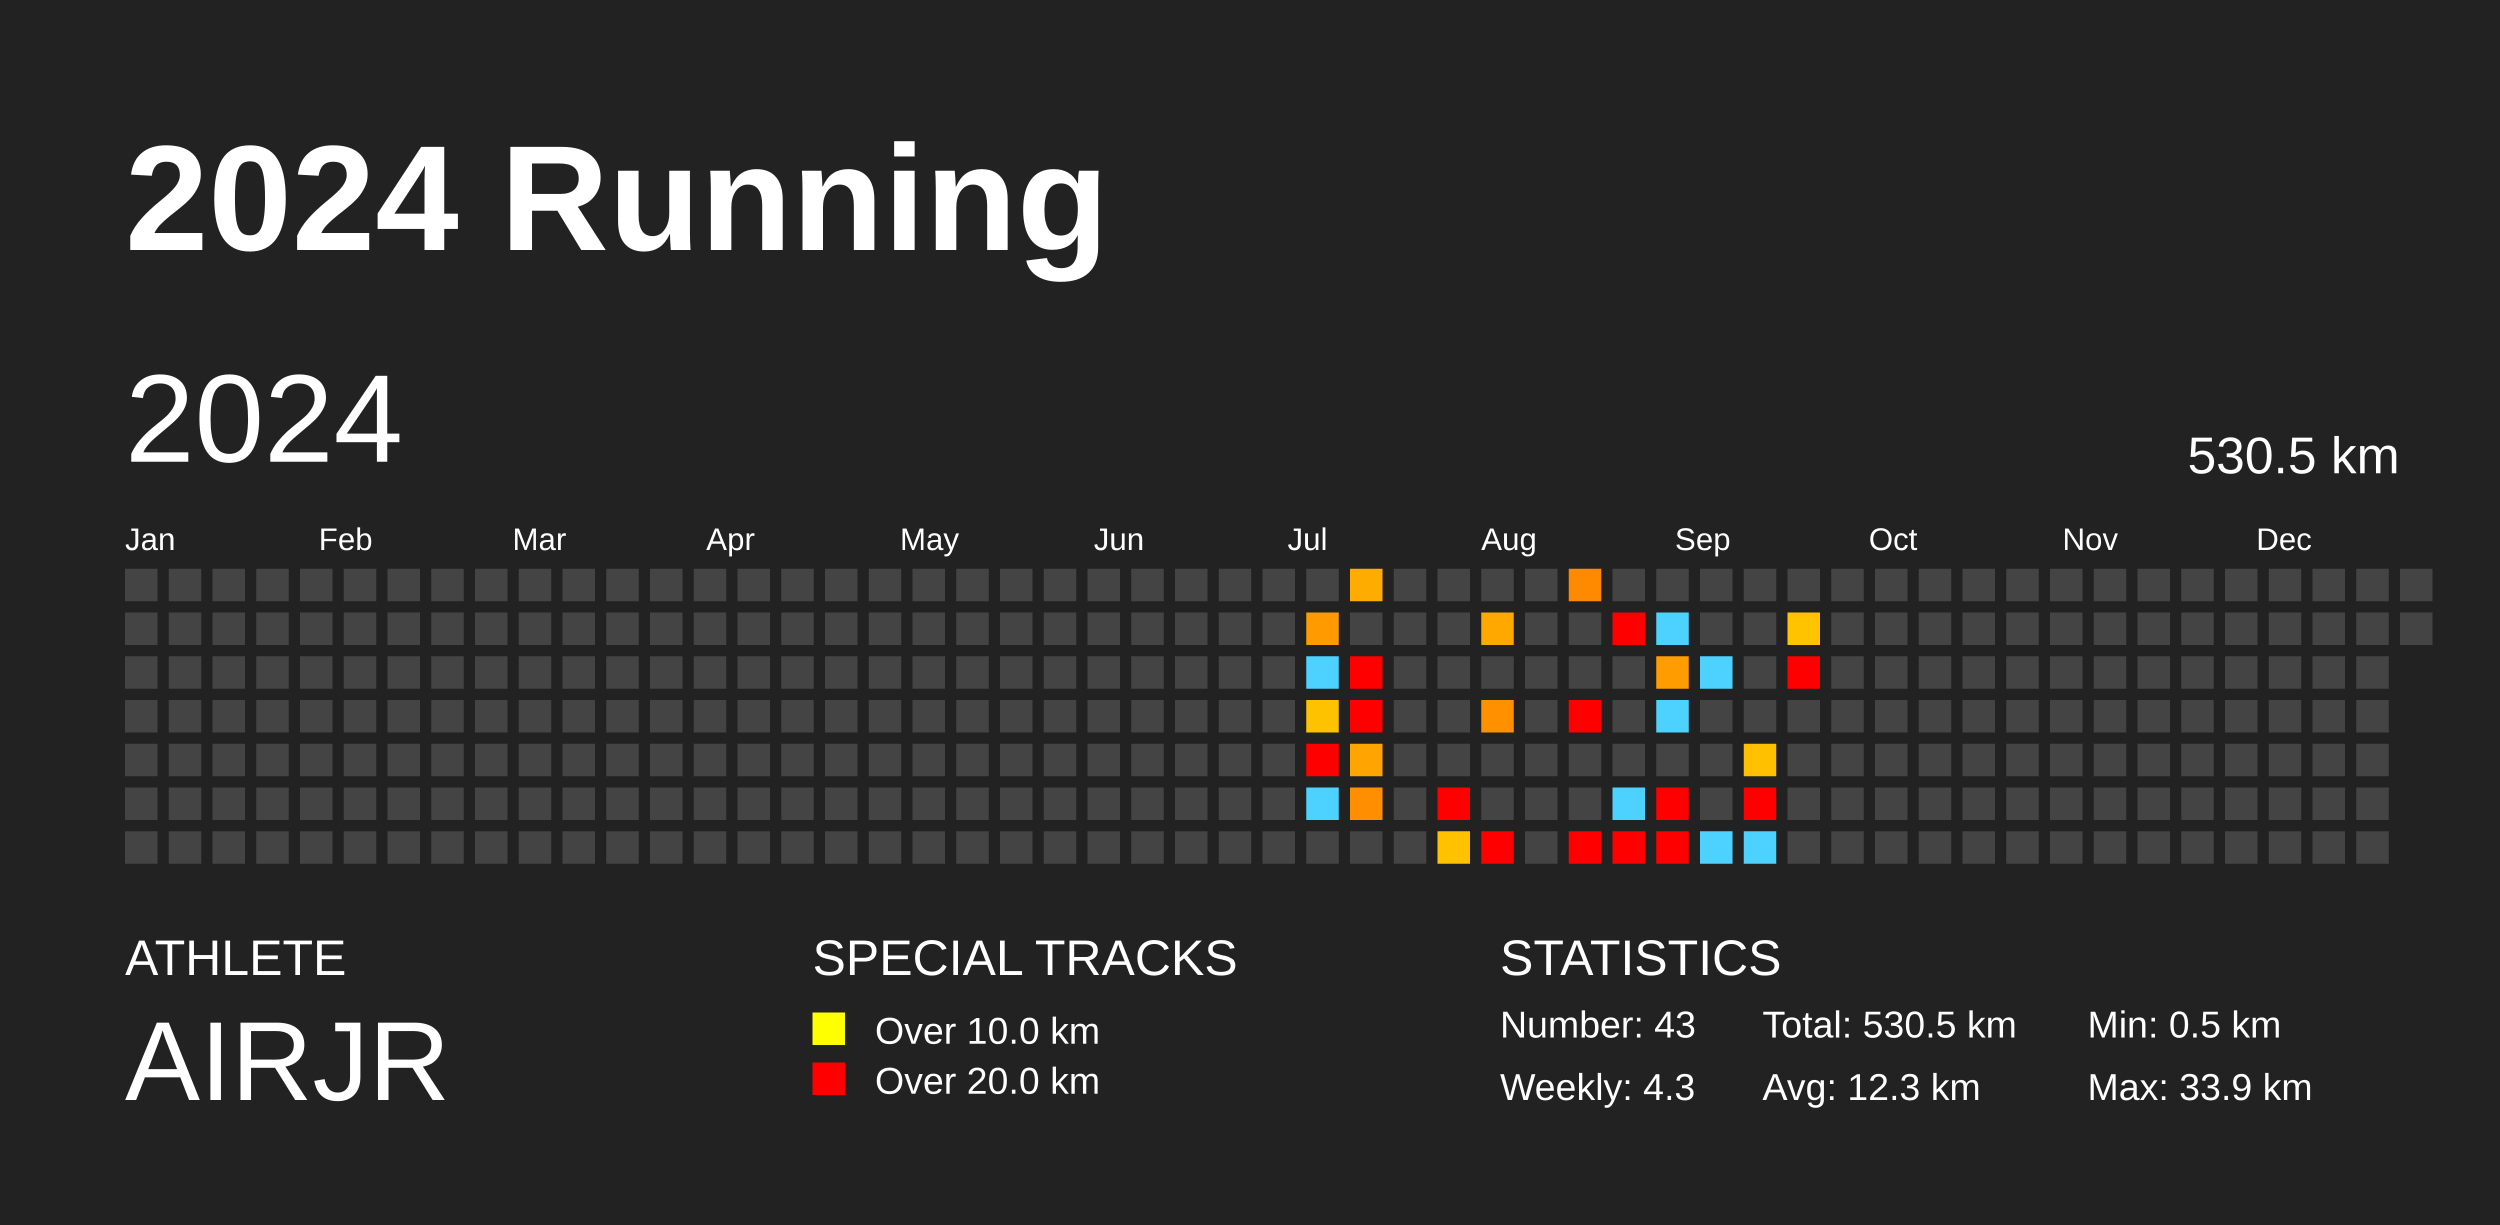
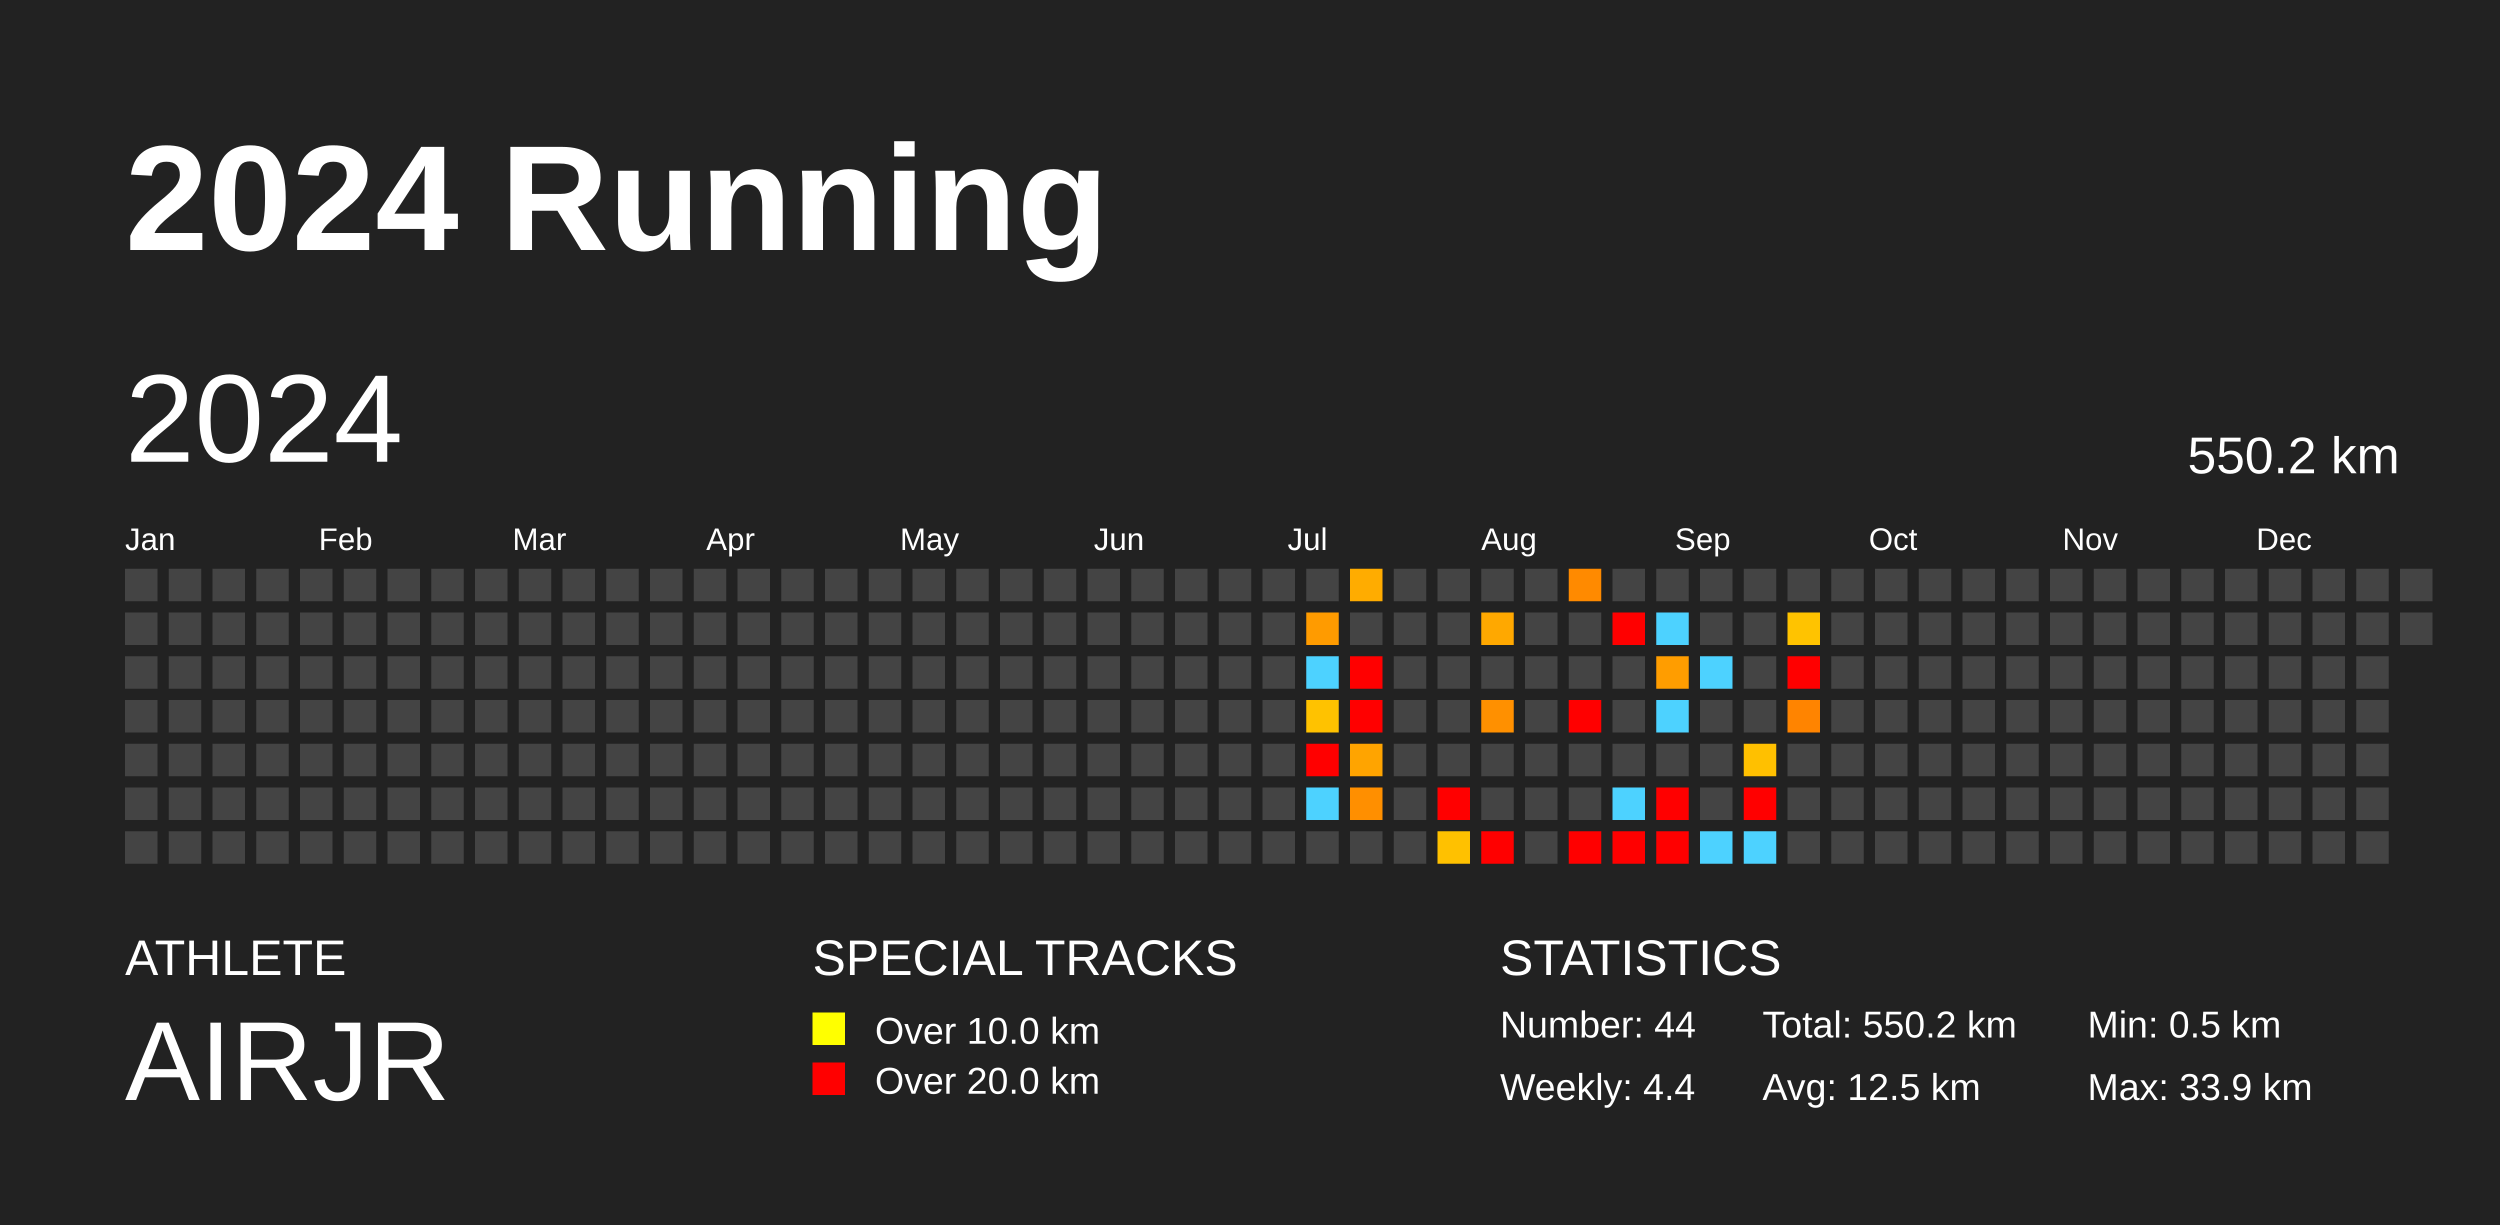
<svg xmlns="http://www.w3.org/2000/svg" baseProfile="full" height="98mm" version="1.1" viewBox="0,0,200,98" width="200mm">
  <defs />
  <rect fill="#222222" height="98" width="200" x="0" y="0" />
  <text fill="#FFFFFF" style="font-size:12px; font-family:Arial; font-weight:bold;" x="10" y="20">2024 Running</text>
  <text fill="#FFFFFF" style="font-size:4px; font-family:Arial" x="10" y="78">ATHLETE</text>
  <text fill="#FFFFFF" style="font-size:9px; font-family:Arial" x="10" y="88">AIRJR</text>
  <text fill="#FFFFFF" style="font-size:4px; font-family:Arial" x="65" y="78">SPECIAL TRACKS</text>
  <rect fill="yellow" height="2.6" width="2.6" x="65" y="81" />
  <text fill="#FFFFFF" style="font-size:3px; font-family:Arial" x="70" y="83.5">Over 10.0 km</text>
  <rect fill="red" height="2.6" width="2.6" x="65" y="85" />
  <text fill="#FFFFFF" style="font-size:3px; font-family:Arial" x="70" y="87.5">Over 20.0 km</text>
  <text fill="#FFFFFF" style="font-size:4px; font-family:Arial" x="120" y="78">STATISTICS</text>
-   <text fill="#FFFFFF" style="font-size:3px; font-family:Arial" x="120" y="83">Number: 43</text>
-   <text fill="#FFFFFF" style="font-size:3px; font-family:Arial" x="120" y="88">Weekly: 4.3</text>
-   <text fill="#FFFFFF" style="font-size:3px; font-family:Arial" x="141" y="83">Total: 530.5 km</text>
-   <text fill="#FFFFFF" style="font-size:3px; font-family:Arial" x="141" y="88">Avg: 12.3 km</text>
+   <text fill="#FFFFFF" style="font-size:3px; font-family:Arial" x="120" y="83">Number: 44</text>
+   <text fill="#FFFFFF" style="font-size:3px; font-family:Arial" x="120" y="88">Weekly: 4.4</text>
+   <text fill="#FFFFFF" style="font-size:3px; font-family:Arial" x="141" y="83">Total: 550.2 km</text>
+   <text fill="#FFFFFF" style="font-size:3px; font-family:Arial" x="141" y="88">Avg: 12.5 km</text>
  <text fill="#FFFFFF" style="font-size:3px; font-family:Arial" x="167" y="83">Min: 0.5 km</text>
  <text fill="#FFFFFF" style="font-size:3px; font-family:Arial" x="167" y="88">Max: 33.9 km</text>
  <text dominant-baseline="hanging" fill="#FFFFFF" style="font-size:10.0px; font-family:Arial;" x="10" y="30">2024</text>
-   <text dominant-baseline="hanging" fill="#FFFFFF" style="font-size:4.125px; font-family:Arial;" x="175" y="35">530.5 km</text>
+   <text dominant-baseline="hanging" fill="#FFFFFF" style="font-size:4.125px; font-family:Arial;" x="175" y="35">550.2 km</text>
  <text fill="#FFFFFF" style="font-size:2.5px; font-family:Arial" x="10.0" y="44">Jan</text>
  <text fill="#FFFFFF" style="font-size:2.5px; font-family:Arial" x="25.5" y="44">Feb</text>
  <text fill="#FFFFFF" style="font-size:2.5px; font-family:Arial" x="41.0" y="44">Mar</text>
  <text fill="#FFFFFF" style="font-size:2.5px; font-family:Arial" x="56.5" y="44">Apr</text>
  <text fill="#FFFFFF" style="font-size:2.5px; font-family:Arial" x="72.0" y="44">May</text>
  <text fill="#FFFFFF" style="font-size:2.5px; font-family:Arial" x="87.5" y="44">Jun</text>
  <text fill="#FFFFFF" style="font-size:2.5px; font-family:Arial" x="103.0" y="44">Jul</text>
  <text fill="#FFFFFF" style="font-size:2.5px; font-family:Arial" x="118.5" y="44">Aug</text>
  <text fill="#FFFFFF" style="font-size:2.5px; font-family:Arial" x="134.0" y="44">Sep</text>
  <text fill="#FFFFFF" style="font-size:2.5px; font-family:Arial" x="149.5" y="44">Oct</text>
  <text fill="#FFFFFF" style="font-size:2.5px; font-family:Arial" x="165.0" y="44">Nov</text>
  <text fill="#FFFFFF" style="font-size:2.5px; font-family:Arial" x="180.5" y="44">Dec</text>
  <rect fill="#444444" height="2.6" width="2.6" x="10.0" y="45.5" />
  <rect fill="#444444" height="2.6" width="2.6" x="10.0" y="49.0" />
  <rect fill="#444444" height="2.6" width="2.6" x="10.0" y="52.5" />
  <rect fill="#444444" height="2.6" width="2.6" x="10.0" y="56.0" />
  <rect fill="#444444" height="2.6" width="2.6" x="10.0" y="59.5" />
  <rect fill="#444444" height="2.6" width="2.6" x="10.0" y="63.0" />
  <rect fill="#444444" height="2.6" width="2.6" x="10.0" y="66.5" />
  <rect fill="#444444" height="2.6" width="2.6" x="13.5" y="45.5" />
  <rect fill="#444444" height="2.6" width="2.6" x="13.5" y="49.0" />
  <rect fill="#444444" height="2.6" width="2.6" x="13.5" y="52.5" />
  <rect fill="#444444" height="2.6" width="2.6" x="13.5" y="56.0" />
  <rect fill="#444444" height="2.6" width="2.6" x="13.5" y="59.5" />
  <rect fill="#444444" height="2.6" width="2.6" x="13.5" y="63.0" />
  <rect fill="#444444" height="2.6" width="2.6" x="13.5" y="66.5" />
  <rect fill="#444444" height="2.6" width="2.6" x="17.0" y="45.5" />
  <rect fill="#444444" height="2.6" width="2.6" x="17.0" y="49.0" />
  <rect fill="#444444" height="2.6" width="2.6" x="17.0" y="52.5" />
  <rect fill="#444444" height="2.6" width="2.6" x="17.0" y="56.0" />
  <rect fill="#444444" height="2.6" width="2.6" x="17.0" y="59.5" />
  <rect fill="#444444" height="2.6" width="2.6" x="17.0" y="63.0" />
  <rect fill="#444444" height="2.6" width="2.6" x="17.0" y="66.5" />
  <rect fill="#444444" height="2.6" width="2.6" x="20.5" y="45.5" />
  <rect fill="#444444" height="2.6" width="2.6" x="20.5" y="49.0" />
  <rect fill="#444444" height="2.6" width="2.6" x="20.5" y="52.5" />
  <rect fill="#444444" height="2.6" width="2.6" x="20.5" y="56.0" />
  <rect fill="#444444" height="2.6" width="2.6" x="20.5" y="59.5" />
  <rect fill="#444444" height="2.6" width="2.6" x="20.5" y="63.0" />
  <rect fill="#444444" height="2.6" width="2.6" x="20.5" y="66.5" />
  <rect fill="#444444" height="2.6" width="2.6" x="24.0" y="45.5" />
  <rect fill="#444444" height="2.6" width="2.6" x="24.0" y="49.0" />
  <rect fill="#444444" height="2.6" width="2.6" x="24.0" y="52.5" />
  <rect fill="#444444" height="2.6" width="2.6" x="24.0" y="56.0" />
  <rect fill="#444444" height="2.6" width="2.6" x="24.0" y="59.5" />
  <rect fill="#444444" height="2.6" width="2.6" x="24.0" y="63.0" />
  <rect fill="#444444" height="2.6" width="2.6" x="24.0" y="66.5" />
  <rect fill="#444444" height="2.6" width="2.6" x="27.5" y="45.5" />
  <rect fill="#444444" height="2.6" width="2.6" x="27.5" y="49.0" />
  <rect fill="#444444" height="2.6" width="2.6" x="27.5" y="52.5" />
  <rect fill="#444444" height="2.6" width="2.6" x="27.5" y="56.0" />
  <rect fill="#444444" height="2.6" width="2.6" x="27.5" y="59.5" />
  <rect fill="#444444" height="2.6" width="2.6" x="27.5" y="63.0" />
  <rect fill="#444444" height="2.6" width="2.6" x="27.5" y="66.5" />
  <rect fill="#444444" height="2.6" width="2.6" x="31.0" y="45.5" />
  <rect fill="#444444" height="2.6" width="2.6" x="31.0" y="49.0" />
  <rect fill="#444444" height="2.6" width="2.6" x="31.0" y="52.5" />
  <rect fill="#444444" height="2.6" width="2.6" x="31.0" y="56.0" />
  <rect fill="#444444" height="2.6" width="2.6" x="31.0" y="59.5" />
  <rect fill="#444444" height="2.6" width="2.6" x="31.0" y="63.0" />
  <rect fill="#444444" height="2.6" width="2.6" x="31.0" y="66.5" />
  <rect fill="#444444" height="2.6" width="2.6" x="34.5" y="45.5" />
  <rect fill="#444444" height="2.6" width="2.6" x="34.5" y="49.0" />
  <rect fill="#444444" height="2.6" width="2.6" x="34.5" y="52.5" />
  <rect fill="#444444" height="2.6" width="2.6" x="34.5" y="56.0" />
  <rect fill="#444444" height="2.6" width="2.6" x="34.5" y="59.5" />
  <rect fill="#444444" height="2.6" width="2.6" x="34.5" y="63.0" />
  <rect fill="#444444" height="2.6" width="2.6" x="34.5" y="66.5" />
  <rect fill="#444444" height="2.6" width="2.6" x="38.0" y="45.5" />
  <rect fill="#444444" height="2.6" width="2.6" x="38.0" y="49.0" />
  <rect fill="#444444" height="2.6" width="2.6" x="38.0" y="52.5" />
  <rect fill="#444444" height="2.6" width="2.6" x="38.0" y="56.0" />
  <rect fill="#444444" height="2.6" width="2.6" x="38.0" y="59.5" />
  <rect fill="#444444" height="2.6" width="2.6" x="38.0" y="63.0" />
  <rect fill="#444444" height="2.6" width="2.6" x="38.0" y="66.5" />
  <rect fill="#444444" height="2.6" width="2.6" x="41.5" y="45.5" />
  <rect fill="#444444" height="2.6" width="2.6" x="41.5" y="49.0" />
  <rect fill="#444444" height="2.6" width="2.6" x="41.5" y="52.5" />
  <rect fill="#444444" height="2.6" width="2.6" x="41.5" y="56.0" />
  <rect fill="#444444" height="2.6" width="2.6" x="41.5" y="59.5" />
  <rect fill="#444444" height="2.6" width="2.6" x="41.5" y="63.0" />
  <rect fill="#444444" height="2.6" width="2.6" x="41.5" y="66.5" />
  <rect fill="#444444" height="2.6" width="2.6" x="45.0" y="45.5" />
  <rect fill="#444444" height="2.6" width="2.6" x="45.0" y="49.0" />
  <rect fill="#444444" height="2.6" width="2.6" x="45.0" y="52.5" />
  <rect fill="#444444" height="2.6" width="2.6" x="45.0" y="56.0" />
  <rect fill="#444444" height="2.6" width="2.6" x="45.0" y="59.5" />
  <rect fill="#444444" height="2.6" width="2.6" x="45.0" y="63.0" />
  <rect fill="#444444" height="2.6" width="2.6" x="45.0" y="66.5" />
  <rect fill="#444444" height="2.6" width="2.6" x="48.5" y="45.5" />
  <rect fill="#444444" height="2.6" width="2.6" x="48.5" y="49.0" />
  <rect fill="#444444" height="2.6" width="2.6" x="48.5" y="52.5" />
  <rect fill="#444444" height="2.6" width="2.6" x="48.5" y="56.0" />
  <rect fill="#444444" height="2.6" width="2.6" x="48.5" y="59.5" />
  <rect fill="#444444" height="2.6" width="2.6" x="48.5" y="63.0" />
  <rect fill="#444444" height="2.6" width="2.6" x="48.5" y="66.5" />
  <rect fill="#444444" height="2.6" width="2.6" x="52.0" y="45.5" />
  <rect fill="#444444" height="2.6" width="2.6" x="52.0" y="49.0" />
  <rect fill="#444444" height="2.6" width="2.6" x="52.0" y="52.5" />
  <rect fill="#444444" height="2.6" width="2.6" x="52.0" y="56.0" />
  <rect fill="#444444" height="2.6" width="2.6" x="52.0" y="59.5" />
  <rect fill="#444444" height="2.6" width="2.6" x="52.0" y="63.0" />
  <rect fill="#444444" height="2.6" width="2.6" x="52.0" y="66.5" />
  <rect fill="#444444" height="2.6" width="2.6" x="55.5" y="45.5" />
  <rect fill="#444444" height="2.6" width="2.6" x="55.5" y="49.0" />
  <rect fill="#444444" height="2.6" width="2.6" x="55.5" y="52.5" />
  <rect fill="#444444" height="2.6" width="2.6" x="55.5" y="56.0" />
  <rect fill="#444444" height="2.6" width="2.6" x="55.5" y="59.5" />
  <rect fill="#444444" height="2.6" width="2.6" x="55.5" y="63.0" />
  <rect fill="#444444" height="2.6" width="2.6" x="55.5" y="66.5" />
  <rect fill="#444444" height="2.6" width="2.6" x="59.0" y="45.5" />
  <rect fill="#444444" height="2.6" width="2.6" x="59.0" y="49.0" />
  <rect fill="#444444" height="2.6" width="2.6" x="59.0" y="52.5" />
  <rect fill="#444444" height="2.6" width="2.6" x="59.0" y="56.0" />
  <rect fill="#444444" height="2.6" width="2.6" x="59.0" y="59.5" />
  <rect fill="#444444" height="2.6" width="2.6" x="59.0" y="63.0" />
  <rect fill="#444444" height="2.6" width="2.6" x="59.0" y="66.5" />
  <rect fill="#444444" height="2.6" width="2.6" x="62.5" y="45.5" />
  <rect fill="#444444" height="2.6" width="2.6" x="62.5" y="49.0" />
  <rect fill="#444444" height="2.6" width="2.6" x="62.5" y="52.5" />
  <rect fill="#444444" height="2.6" width="2.6" x="62.5" y="56.0" />
  <rect fill="#444444" height="2.6" width="2.6" x="62.5" y="59.5" />
  <rect fill="#444444" height="2.6" width="2.6" x="62.5" y="63.0" />
  <rect fill="#444444" height="2.6" width="2.6" x="62.5" y="66.5" />
  <rect fill="#444444" height="2.6" width="2.6" x="66.0" y="45.5" />
  <rect fill="#444444" height="2.6" width="2.6" x="66.0" y="49.0" />
  <rect fill="#444444" height="2.6" width="2.6" x="66.0" y="52.5" />
  <rect fill="#444444" height="2.6" width="2.6" x="66.0" y="56.0" />
  <rect fill="#444444" height="2.6" width="2.6" x="66.0" y="59.5" />
  <rect fill="#444444" height="2.6" width="2.6" x="66.0" y="63.0" />
  <rect fill="#444444" height="2.6" width="2.6" x="66.0" y="66.5" />
  <rect fill="#444444" height="2.6" width="2.6" x="69.5" y="45.5" />
  <rect fill="#444444" height="2.6" width="2.6" x="69.5" y="49.0" />
  <rect fill="#444444" height="2.6" width="2.6" x="69.5" y="52.5" />
  <rect fill="#444444" height="2.6" width="2.6" x="69.5" y="56.0" />
  <rect fill="#444444" height="2.6" width="2.6" x="69.5" y="59.5" />
  <rect fill="#444444" height="2.6" width="2.6" x="69.5" y="63.0" />
  <rect fill="#444444" height="2.6" width="2.6" x="69.5" y="66.5" />
  <rect fill="#444444" height="2.6" width="2.6" x="73.0" y="45.5" />
  <rect fill="#444444" height="2.6" width="2.6" x="73.0" y="49.0" />
  <rect fill="#444444" height="2.6" width="2.6" x="73.0" y="52.5" />
  <rect fill="#444444" height="2.6" width="2.6" x="73.0" y="56.0" />
  <rect fill="#444444" height="2.6" width="2.6" x="73.0" y="59.5" />
  <rect fill="#444444" height="2.6" width="2.6" x="73.0" y="63.0" />
  <rect fill="#444444" height="2.6" width="2.6" x="73.0" y="66.5" />
  <rect fill="#444444" height="2.6" width="2.6" x="76.5" y="45.5" />
  <rect fill="#444444" height="2.6" width="2.6" x="76.5" y="49.0" />
  <rect fill="#444444" height="2.6" width="2.6" x="76.5" y="52.5" />
  <rect fill="#444444" height="2.6" width="2.6" x="76.5" y="56.0" />
  <rect fill="#444444" height="2.6" width="2.6" x="76.5" y="59.5" />
  <rect fill="#444444" height="2.6" width="2.6" x="76.5" y="63.0" />
  <rect fill="#444444" height="2.6" width="2.6" x="76.5" y="66.5" />
  <rect fill="#444444" height="2.6" width="2.6" x="80.0" y="45.5" />
  <rect fill="#444444" height="2.6" width="2.6" x="80.0" y="49.0" />
  <rect fill="#444444" height="2.6" width="2.6" x="80.0" y="52.5" />
  <rect fill="#444444" height="2.6" width="2.6" x="80.0" y="56.0" />
  <rect fill="#444444" height="2.6" width="2.6" x="80.0" y="59.5" />
  <rect fill="#444444" height="2.6" width="2.6" x="80.0" y="63.0" />
  <rect fill="#444444" height="2.6" width="2.6" x="80.0" y="66.5" />
  <rect fill="#444444" height="2.6" width="2.6" x="83.5" y="45.5" />
  <rect fill="#444444" height="2.6" width="2.6" x="83.5" y="49.0" />
  <rect fill="#444444" height="2.6" width="2.6" x="83.5" y="52.5" />
  <rect fill="#444444" height="2.6" width="2.6" x="83.5" y="56.0" />
  <rect fill="#444444" height="2.6" width="2.6" x="83.5" y="59.5" />
  <rect fill="#444444" height="2.6" width="2.6" x="83.5" y="63.0" />
  <rect fill="#444444" height="2.6" width="2.6" x="83.5" y="66.5" />
  <rect fill="#444444" height="2.6" width="2.6" x="87.0" y="45.5" />
  <rect fill="#444444" height="2.6" width="2.6" x="87.0" y="49.0" />
  <rect fill="#444444" height="2.6" width="2.6" x="87.0" y="52.5" />
  <rect fill="#444444" height="2.6" width="2.6" x="87.0" y="56.0" />
  <rect fill="#444444" height="2.6" width="2.6" x="87.0" y="59.5" />
  <rect fill="#444444" height="2.6" width="2.6" x="87.0" y="63.0" />
  <rect fill="#444444" height="2.6" width="2.6" x="87.0" y="66.5" />
  <rect fill="#444444" height="2.6" width="2.6" x="90.5" y="45.5" />
  <rect fill="#444444" height="2.6" width="2.6" x="90.5" y="49.0" />
  <rect fill="#444444" height="2.6" width="2.6" x="90.5" y="52.5" />
  <rect fill="#444444" height="2.6" width="2.6" x="90.5" y="56.0" />
  <rect fill="#444444" height="2.6" width="2.6" x="90.5" y="59.5" />
  <rect fill="#444444" height="2.6" width="2.6" x="90.5" y="63.0" />
  <rect fill="#444444" height="2.6" width="2.6" x="90.5" y="66.5" />
  <rect fill="#444444" height="2.6" width="2.6" x="94.0" y="45.5" />
  <rect fill="#444444" height="2.6" width="2.6" x="94.0" y="49.0" />
  <rect fill="#444444" height="2.6" width="2.6" x="94.0" y="52.5" />
  <rect fill="#444444" height="2.6" width="2.6" x="94.0" y="56.0" />
  <rect fill="#444444" height="2.6" width="2.6" x="94.0" y="59.5" />
  <rect fill="#444444" height="2.6" width="2.6" x="94.0" y="63.0" />
  <rect fill="#444444" height="2.6" width="2.6" x="94.0" y="66.5" />
  <rect fill="#444444" height="2.6" width="2.6" x="97.5" y="45.5" />
  <rect fill="#444444" height="2.6" width="2.6" x="97.5" y="49.0" />
  <rect fill="#444444" height="2.6" width="2.6" x="97.5" y="52.5" />
  <rect fill="#444444" height="2.6" width="2.6" x="97.5" y="56.0" />
  <rect fill="#444444" height="2.6" width="2.6" x="97.5" y="59.5" />
  <rect fill="#444444" height="2.6" width="2.6" x="97.5" y="63.0" />
  <rect fill="#444444" height="2.6" width="2.6" x="97.5" y="66.5" />
  <rect fill="#444444" height="2.6" width="2.6" x="101.0" y="45.5" />
  <rect fill="#444444" height="2.6" width="2.6" x="101.0" y="49.0" />
  <rect fill="#444444" height="2.6" width="2.6" x="101.0" y="52.5" />
  <rect fill="#444444" height="2.6" width="2.6" x="101.0" y="56.0" />
  <rect fill="#444444" height="2.6" width="2.6" x="101.0" y="59.5" />
  <rect fill="#444444" height="2.6" width="2.6" x="101.0" y="63.0" />
  <rect fill="#444444" height="2.6" width="2.6" x="101.0" y="66.5" />
  <rect fill="#444444" height="2.6" width="2.6" x="104.5" y="45.5" />
  <rect fill="#ff9b00" height="2.6" width="2.6" x="104.5" y="49.0" />
  <rect fill="#4dd2ff" height="2.6" width="2.6" x="104.5" y="52.5" />
  <rect fill="#ffc200" height="2.6" width="2.6" x="104.5" y="56.0" />
  <rect fill="red" height="2.6" width="2.6" x="104.5" y="59.5" />
  <rect fill="#4dd2ff" height="2.6" width="2.6" x="104.5" y="63.0" />
  <rect fill="#444444" height="2.6" width="2.6" x="104.5" y="66.5" />
  <rect fill="#ffac00" height="2.6" width="2.6" x="108.0" y="45.5" />
  <rect fill="#444444" height="2.6" width="2.6" x="108.0" y="49.0" />
  <rect fill="red" height="2.6" width="2.6" x="108.0" y="52.5" />
  <rect fill="red" height="2.6" width="2.6" x="108.0" y="56.0" />
  <rect fill="#ffa400" height="2.6" width="2.6" x="108.0" y="59.5" />
  <rect fill="#ff8f00" height="2.6" width="2.6" x="108.0" y="63.0" />
  <rect fill="#444444" height="2.6" width="2.6" x="108.0" y="66.5" />
  <rect fill="#444444" height="2.6" width="2.6" x="111.5" y="45.5" />
  <rect fill="#444444" height="2.6" width="2.6" x="111.5" y="49.0" />
  <rect fill="#444444" height="2.6" width="2.6" x="111.5" y="52.5" />
  <rect fill="#444444" height="2.6" width="2.6" x="111.5" y="56.0" />
  <rect fill="#444444" height="2.6" width="2.6" x="111.5" y="59.5" />
  <rect fill="#444444" height="2.6" width="2.6" x="111.5" y="63.0" />
  <rect fill="#444444" height="2.6" width="2.6" x="111.5" y="66.5" />
  <rect fill="#444444" height="2.6" width="2.6" x="115.0" y="45.5" />
  <rect fill="#444444" height="2.6" width="2.6" x="115.0" y="49.0" />
  <rect fill="#444444" height="2.6" width="2.6" x="115.0" y="52.5" />
  <rect fill="#444444" height="2.6" width="2.6" x="115.0" y="56.0" />
  <rect fill="#444444" height="2.6" width="2.6" x="115.0" y="59.5" />
  <rect fill="red" height="2.6" width="2.6" x="115.0" y="63.0" />
  <rect fill="#ffc100" height="2.6" width="2.6" x="115.0" y="66.5" />
  <rect fill="#444444" height="2.6" width="2.6" x="118.5" y="45.5" />
  <rect fill="#ffa800" height="2.6" width="2.6" x="118.5" y="49.0" />
  <rect fill="#444444" height="2.6" width="2.6" x="118.5" y="52.5" />
  <rect fill="#ff9000" height="2.6" width="2.6" x="118.5" y="56.0" />
  <rect fill="#444444" height="2.6" width="2.6" x="118.5" y="59.5" />
  <rect fill="#444444" height="2.6" width="2.6" x="118.5" y="63.0" />
  <rect fill="red" height="2.6" width="2.6" x="118.5" y="66.5" />
  <rect fill="#444444" height="2.6" width="2.6" x="122.0" y="45.5" />
  <rect fill="#444444" height="2.6" width="2.6" x="122.0" y="49.0" />
  <rect fill="#444444" height="2.6" width="2.6" x="122.0" y="52.5" />
  <rect fill="#444444" height="2.6" width="2.6" x="122.0" y="56.0" />
  <rect fill="#444444" height="2.6" width="2.6" x="122.0" y="59.5" />
  <rect fill="#444444" height="2.6" width="2.6" x="122.0" y="63.0" />
  <rect fill="#444444" height="2.6" width="2.6" x="122.0" y="66.5" />
  <rect fill="#ff8a00" height="2.6" width="2.6" x="125.5" y="45.5" />
  <rect fill="#444444" height="2.6" width="2.6" x="125.5" y="49.0" />
  <rect fill="#444444" height="2.6" width="2.6" x="125.5" y="52.5" />
  <rect fill="red" height="2.6" width="2.6" x="125.5" y="56.0" />
  <rect fill="#444444" height="2.6" width="2.6" x="125.5" y="59.5" />
  <rect fill="#444444" height="2.6" width="2.6" x="125.5" y="63.0" />
  <rect fill="red" height="2.6" width="2.6" x="125.5" y="66.5" />
  <rect fill="#444444" height="2.6" width="2.6" x="129.0" y="45.5" />
  <rect fill="red" height="2.6" width="2.6" x="129.0" y="49.0" />
  <rect fill="#444444" height="2.6" width="2.6" x="129.0" y="52.5" />
  <rect fill="#444444" height="2.6" width="2.6" x="129.0" y="56.0" />
  <rect fill="#444444" height="2.6" width="2.6" x="129.0" y="59.5" />
  <rect fill="#4dd2ff" height="2.6" width="2.6" x="129.0" y="63.0" />
  <rect fill="red" height="2.6" width="2.6" x="129.0" y="66.5" />
  <rect fill="#444444" height="2.6" width="2.6" x="132.5" y="45.5" />
  <rect fill="#4dd2ff" height="2.6" width="2.6" x="132.5" y="49.0" />
  <rect fill="#ff9d00" height="2.6" width="2.6" x="132.5" y="52.5" />
  <rect fill="#4dd2ff" height="2.6" width="2.6" x="132.5" y="56.0" />
  <rect fill="#444444" height="2.6" width="2.6" x="132.5" y="59.5" />
  <rect fill="red" height="2.6" width="2.6" x="132.5" y="63.0" />
  <rect fill="red" height="2.6" width="2.6" x="132.5" y="66.5" />
  <rect fill="#444444" height="2.6" width="2.6" x="136.0" y="45.5" />
  <rect fill="#444444" height="2.6" width="2.6" x="136.0" y="49.0" />
  <rect fill="#4dd2ff" height="2.6" width="2.6" x="136.0" y="52.5" />
  <rect fill="#444444" height="2.6" width="2.6" x="136.0" y="56.0" />
  <rect fill="#444444" height="2.6" width="2.6" x="136.0" y="59.5" />
  <rect fill="#444444" height="2.6" width="2.6" x="136.0" y="63.0" />
  <rect fill="#4dd2ff" height="2.6" width="2.6" x="136.0" y="66.5" />
  <rect fill="#444444" height="2.6" width="2.6" x="139.5" y="45.5" />
  <rect fill="#444444" height="2.6" width="2.6" x="139.5" y="49.0" />
  <rect fill="#444444" height="2.6" width="2.6" x="139.5" y="52.5" />
  <rect fill="#444444" height="2.6" width="2.6" x="139.5" y="56.0" />
  <rect fill="#ffc000" height="2.6" width="2.6" x="139.5" y="59.5" />
  <rect fill="red" height="2.6" width="2.6" x="139.5" y="63.0" />
  <rect fill="#4dd2ff" height="2.6" width="2.6" x="139.5" y="66.5" />
  <rect fill="#444444" height="2.6" width="2.6" x="143.0" y="45.5" />
  <rect fill="#ffc300" height="2.6" width="2.6" x="143.0" y="49.0" />
  <rect fill="red" height="2.6" width="2.6" x="143.0" y="52.5" />
-   <rect fill="#444444" height="2.6" width="2.6" x="143.0" y="56.0" />
+   <rect fill="#ff8400" height="2.6" width="2.6" x="143.0" y="56.0" />
  <rect fill="#444444" height="2.6" width="2.6" x="143.0" y="59.5" />
  <rect fill="#444444" height="2.6" width="2.6" x="143.0" y="63.0" />
  <rect fill="#444444" height="2.6" width="2.6" x="143.0" y="66.5" />
  <rect fill="#444444" height="2.6" width="2.6" x="146.5" y="45.5" />
  <rect fill="#444444" height="2.6" width="2.6" x="146.5" y="49.0" />
  <rect fill="#444444" height="2.6" width="2.6" x="146.5" y="52.5" />
  <rect fill="#444444" height="2.6" width="2.6" x="146.5" y="56.0" />
  <rect fill="#444444" height="2.6" width="2.6" x="146.5" y="59.5" />
  <rect fill="#444444" height="2.6" width="2.6" x="146.5" y="63.0" />
  <rect fill="#444444" height="2.6" width="2.6" x="146.5" y="66.5" />
  <rect fill="#444444" height="2.6" width="2.6" x="150.0" y="45.5" />
  <rect fill="#444444" height="2.6" width="2.6" x="150.0" y="49.0" />
  <rect fill="#444444" height="2.6" width="2.6" x="150.0" y="52.5" />
  <rect fill="#444444" height="2.6" width="2.6" x="150.0" y="56.0" />
  <rect fill="#444444" height="2.6" width="2.6" x="150.0" y="59.5" />
  <rect fill="#444444" height="2.6" width="2.6" x="150.0" y="63.0" />
  <rect fill="#444444" height="2.6" width="2.6" x="150.0" y="66.5" />
  <rect fill="#444444" height="2.6" width="2.6" x="153.5" y="45.5" />
  <rect fill="#444444" height="2.6" width="2.6" x="153.5" y="49.0" />
  <rect fill="#444444" height="2.6" width="2.6" x="153.5" y="52.5" />
  <rect fill="#444444" height="2.6" width="2.6" x="153.5" y="56.0" />
  <rect fill="#444444" height="2.6" width="2.6" x="153.5" y="59.5" />
  <rect fill="#444444" height="2.6" width="2.6" x="153.5" y="63.0" />
  <rect fill="#444444" height="2.6" width="2.6" x="153.5" y="66.5" />
  <rect fill="#444444" height="2.6" width="2.6" x="157.0" y="45.5" />
  <rect fill="#444444" height="2.6" width="2.6" x="157.0" y="49.0" />
  <rect fill="#444444" height="2.6" width="2.6" x="157.0" y="52.5" />
  <rect fill="#444444" height="2.6" width="2.6" x="157.0" y="56.0" />
  <rect fill="#444444" height="2.6" width="2.6" x="157.0" y="59.5" />
  <rect fill="#444444" height="2.6" width="2.6" x="157.0" y="63.0" />
  <rect fill="#444444" height="2.6" width="2.6" x="157.0" y="66.5" />
  <rect fill="#444444" height="2.6" width="2.6" x="160.5" y="45.5" />
  <rect fill="#444444" height="2.6" width="2.6" x="160.5" y="49.0" />
  <rect fill="#444444" height="2.6" width="2.6" x="160.5" y="52.5" />
  <rect fill="#444444" height="2.6" width="2.6" x="160.5" y="56.0" />
  <rect fill="#444444" height="2.6" width="2.6" x="160.5" y="59.5" />
  <rect fill="#444444" height="2.6" width="2.6" x="160.5" y="63.0" />
  <rect fill="#444444" height="2.6" width="2.6" x="160.5" y="66.5" />
  <rect fill="#444444" height="2.6" width="2.6" x="164.0" y="45.5" />
  <rect fill="#444444" height="2.6" width="2.6" x="164.0" y="49.0" />
  <rect fill="#444444" height="2.6" width="2.6" x="164.0" y="52.5" />
  <rect fill="#444444" height="2.6" width="2.6" x="164.0" y="56.0" />
  <rect fill="#444444" height="2.6" width="2.6" x="164.0" y="59.5" />
  <rect fill="#444444" height="2.6" width="2.6" x="164.0" y="63.0" />
  <rect fill="#444444" height="2.6" width="2.6" x="164.0" y="66.5" />
  <rect fill="#444444" height="2.6" width="2.6" x="167.5" y="45.5" />
  <rect fill="#444444" height="2.6" width="2.6" x="167.5" y="49.0" />
  <rect fill="#444444" height="2.6" width="2.6" x="167.5" y="52.5" />
  <rect fill="#444444" height="2.6" width="2.6" x="167.5" y="56.0" />
  <rect fill="#444444" height="2.6" width="2.6" x="167.5" y="59.5" />
  <rect fill="#444444" height="2.6" width="2.6" x="167.5" y="63.0" />
  <rect fill="#444444" height="2.6" width="2.6" x="167.5" y="66.5" />
  <rect fill="#444444" height="2.6" width="2.6" x="171.0" y="45.5" />
  <rect fill="#444444" height="2.6" width="2.6" x="171.0" y="49.0" />
  <rect fill="#444444" height="2.6" width="2.6" x="171.0" y="52.5" />
  <rect fill="#444444" height="2.6" width="2.6" x="171.0" y="56.0" />
  <rect fill="#444444" height="2.6" width="2.6" x="171.0" y="59.5" />
  <rect fill="#444444" height="2.6" width="2.6" x="171.0" y="63.0" />
  <rect fill="#444444" height="2.6" width="2.6" x="171.0" y="66.5" />
  <rect fill="#444444" height="2.6" width="2.6" x="174.5" y="45.5" />
  <rect fill="#444444" height="2.6" width="2.6" x="174.5" y="49.0" />
  <rect fill="#444444" height="2.6" width="2.6" x="174.5" y="52.5" />
  <rect fill="#444444" height="2.6" width="2.6" x="174.5" y="56.0" />
  <rect fill="#444444" height="2.6" width="2.6" x="174.5" y="59.5" />
  <rect fill="#444444" height="2.6" width="2.6" x="174.5" y="63.0" />
  <rect fill="#444444" height="2.6" width="2.6" x="174.5" y="66.5" />
  <rect fill="#444444" height="2.6" width="2.6" x="178.0" y="45.5" />
  <rect fill="#444444" height="2.6" width="2.6" x="178.0" y="49.0" />
  <rect fill="#444444" height="2.6" width="2.6" x="178.0" y="52.5" />
  <rect fill="#444444" height="2.6" width="2.6" x="178.0" y="56.0" />
  <rect fill="#444444" height="2.6" width="2.6" x="178.0" y="59.5" />
  <rect fill="#444444" height="2.6" width="2.6" x="178.0" y="63.0" />
  <rect fill="#444444" height="2.6" width="2.6" x="178.0" y="66.5" />
  <rect fill="#444444" height="2.6" width="2.6" x="181.5" y="45.5" />
  <rect fill="#444444" height="2.6" width="2.6" x="181.5" y="49.0" />
  <rect fill="#444444" height="2.6" width="2.6" x="181.5" y="52.5" />
  <rect fill="#444444" height="2.6" width="2.6" x="181.5" y="56.0" />
  <rect fill="#444444" height="2.6" width="2.6" x="181.5" y="59.5" />
  <rect fill="#444444" height="2.6" width="2.6" x="181.5" y="63.0" />
  <rect fill="#444444" height="2.6" width="2.6" x="181.5" y="66.5" />
  <rect fill="#444444" height="2.6" width="2.6" x="185.0" y="45.5" />
  <rect fill="#444444" height="2.6" width="2.6" x="185.0" y="49.0" />
  <rect fill="#444444" height="2.6" width="2.6" x="185.0" y="52.5" />
  <rect fill="#444444" height="2.6" width="2.6" x="185.0" y="56.0" />
  <rect fill="#444444" height="2.6" width="2.6" x="185.0" y="59.5" />
  <rect fill="#444444" height="2.6" width="2.6" x="185.0" y="63.0" />
  <rect fill="#444444" height="2.6" width="2.6" x="185.0" y="66.5" />
  <rect fill="#444444" height="2.6" width="2.6" x="188.5" y="45.5" />
  <rect fill="#444444" height="2.6" width="2.6" x="188.5" y="49.0" />
  <rect fill="#444444" height="2.6" width="2.6" x="188.5" y="52.5" />
  <rect fill="#444444" height="2.6" width="2.6" x="188.5" y="56.0" />
  <rect fill="#444444" height="2.6" width="2.6" x="188.5" y="59.5" />
  <rect fill="#444444" height="2.6" width="2.6" x="188.5" y="63.0" />
  <rect fill="#444444" height="2.6" width="2.6" x="188.5" y="66.5" />
  <rect fill="#444444" height="2.6" width="2.6" x="192.0" y="45.5" />
  <rect fill="#444444" height="2.6" width="2.6" x="192.0" y="49.0" />
</svg>
